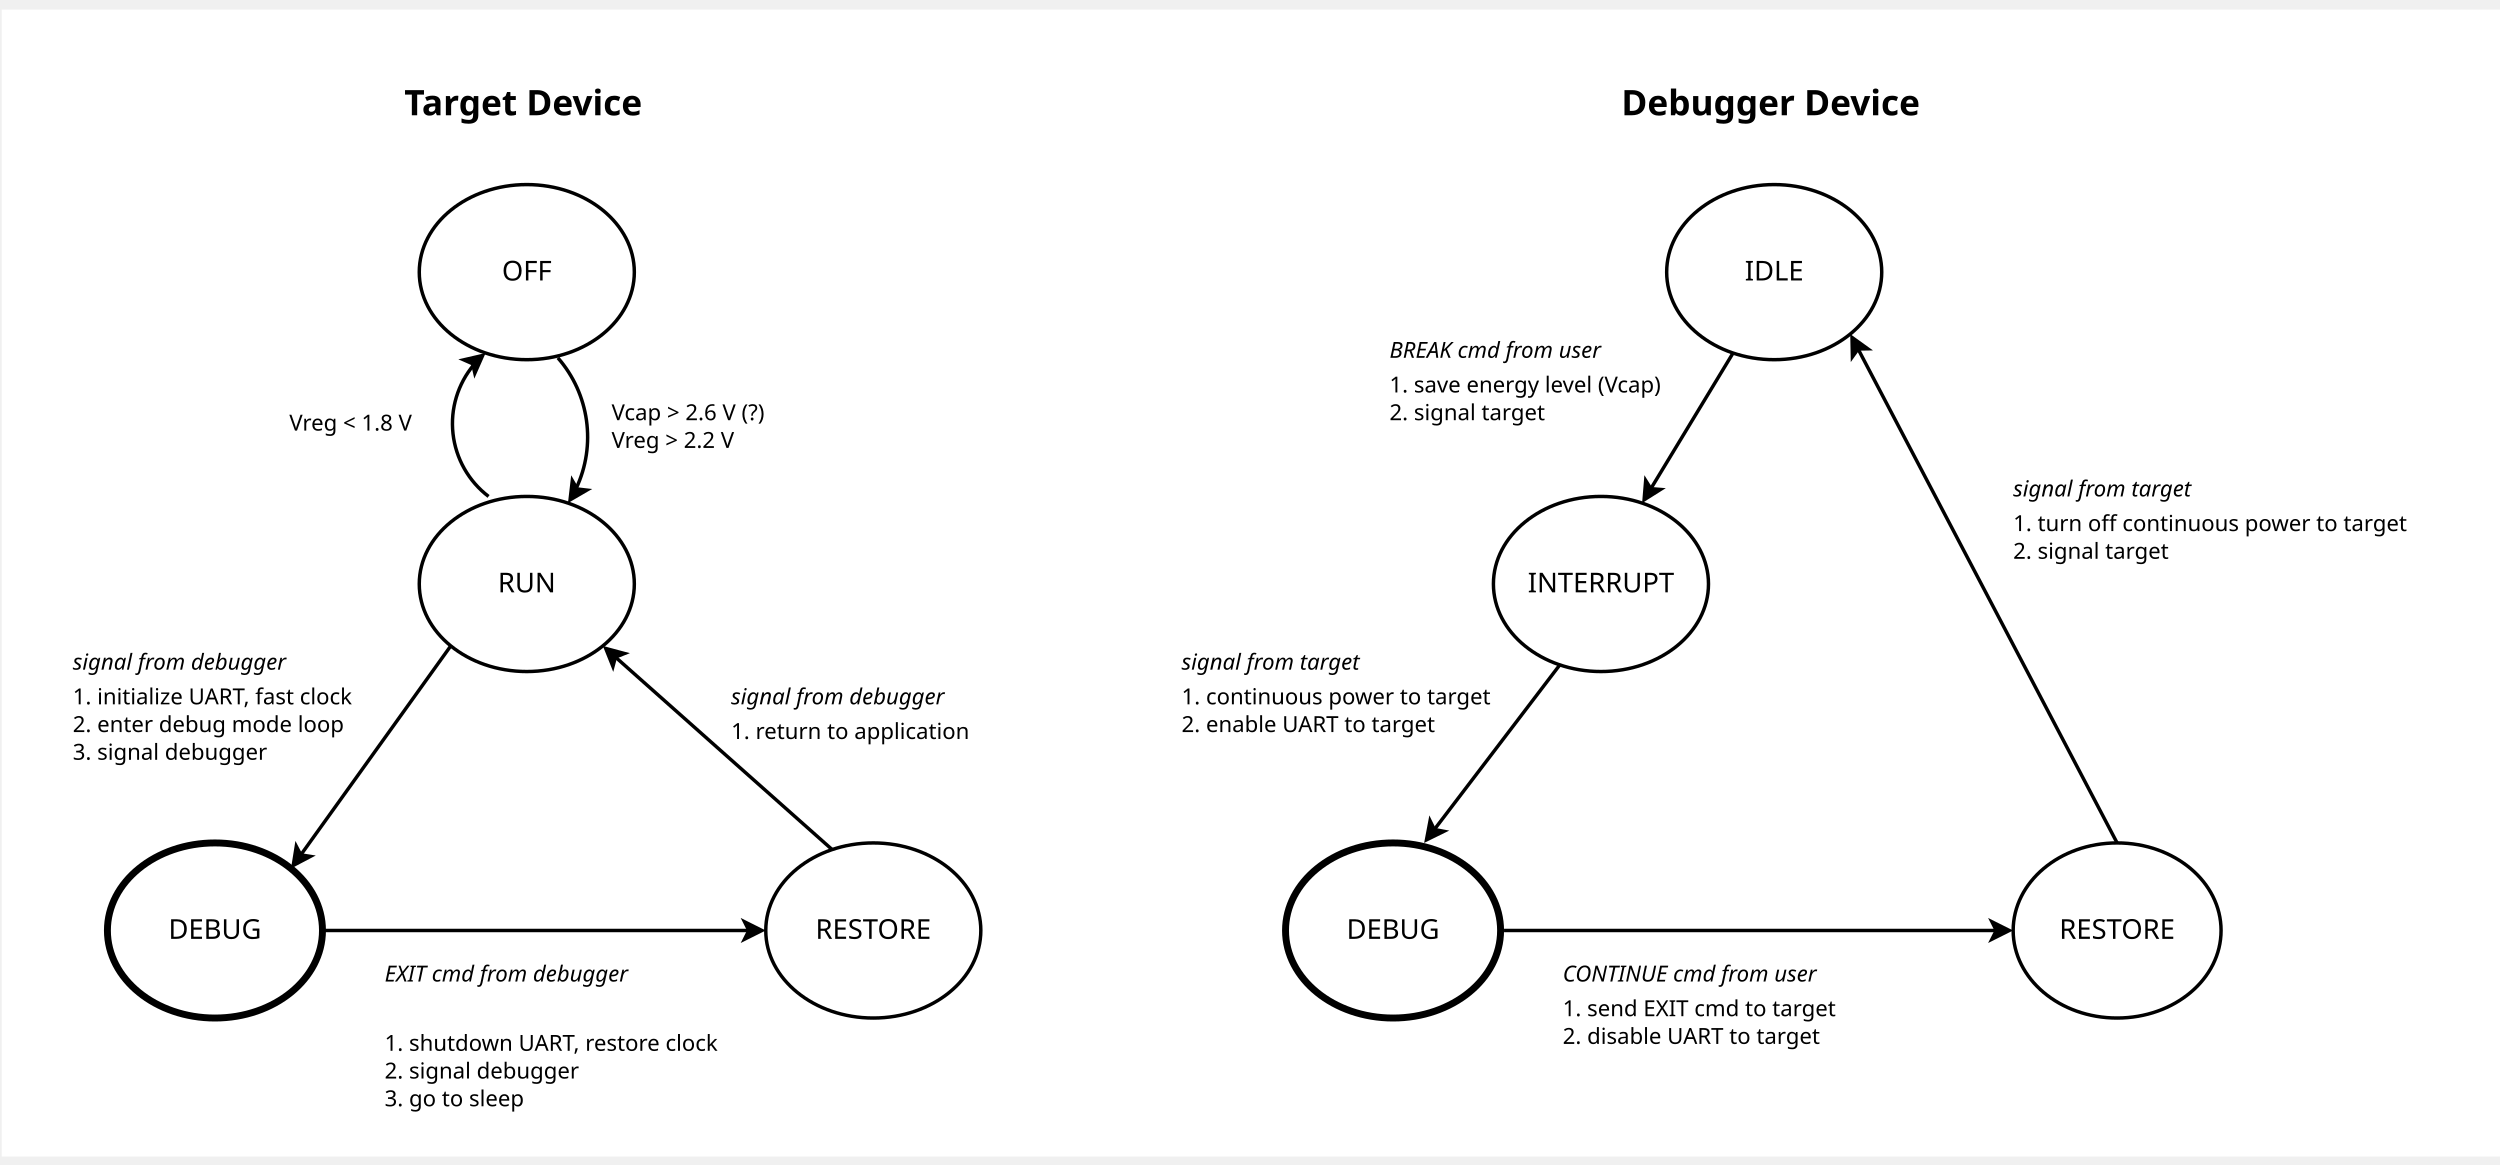
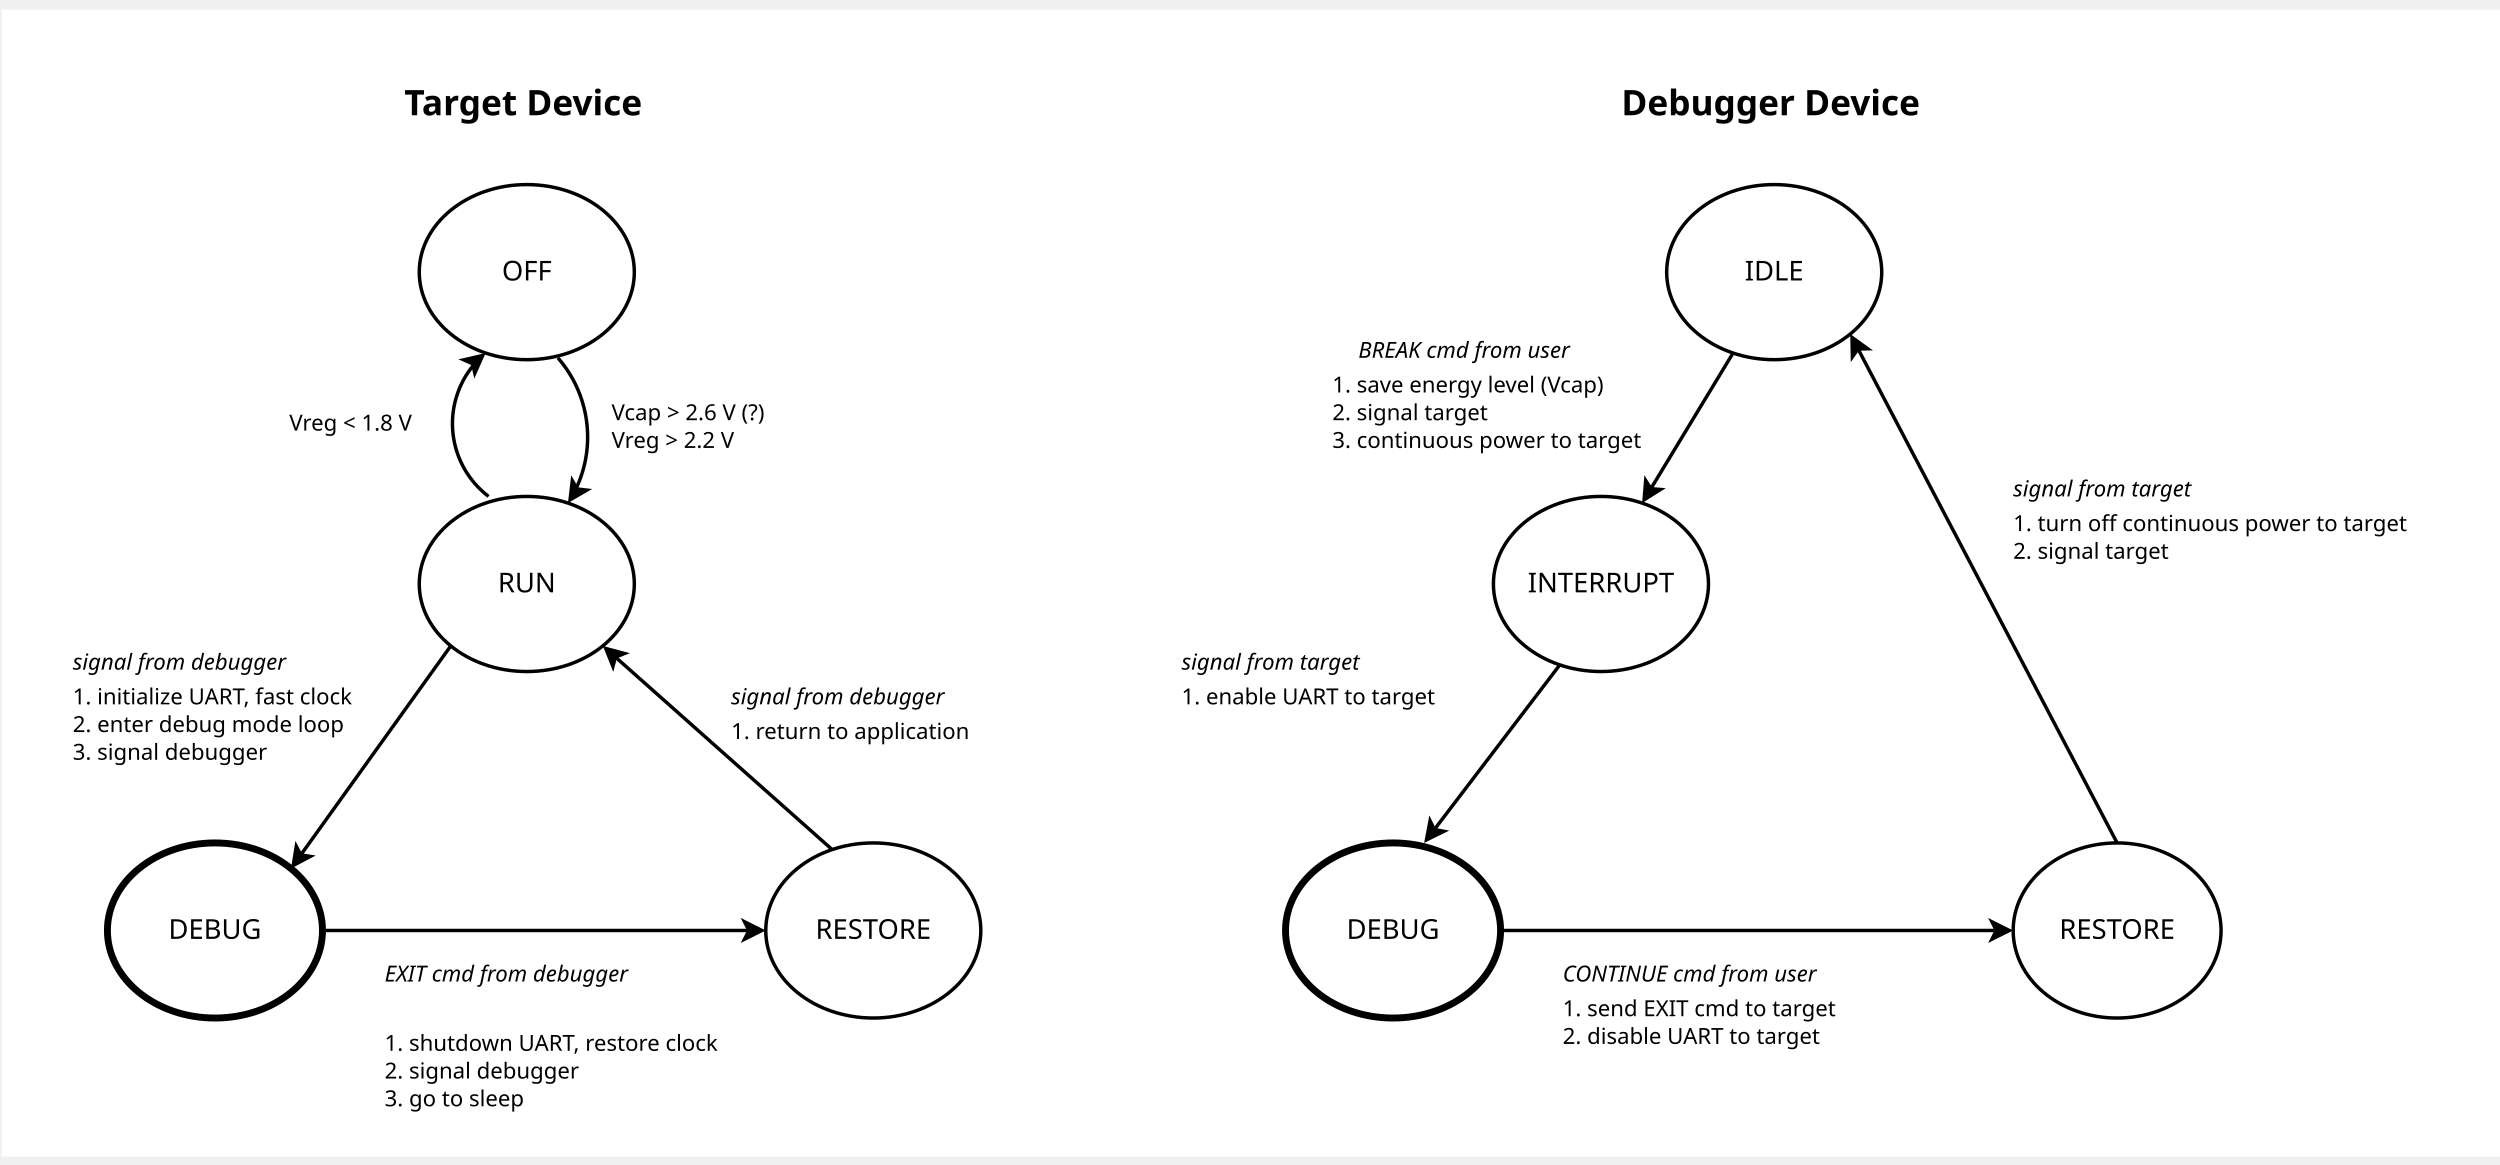
<svg xmlns="http://www.w3.org/2000/svg" width="73cm" height="34cm" viewBox="198 78 1443 663">
  <g>
    <rect style="fill: #ffffff" x="200" y="80" width="1440" height="660" />
    <rect style="fill: none; fill-opacity:0; stroke-width: 2; stroke: #ffffff" x="200" y="80" width="1440" height="660" />
  </g>
  <g>
    <ellipse style="fill: #ffffff" cx="502.067" cy="410.534" rx="62.067" ry="50.534" />
    <ellipse style="fill: none; fill-opacity:0; stroke-width: 2; stroke: #000000" cx="502.067" cy="410.534" rx="62.067" ry="50.534" />
    <text font-size="15.804" style="fill: #000000;text-anchor:middle;font-family:sans-serif;font-style:normal;font-weight:normal" x="502.067" y="415.356">
      <tspan x="502.067" y="415.356">RUN</tspan>
    </text>
  </g>
  <g>
    <ellipse style="fill: #ffffff" cx="502.067" cy="230.534" rx="62.067" ry="50.534" />
    <ellipse style="fill: none; fill-opacity:0; stroke-width: 2; stroke: #000000" cx="502.067" cy="230.534" rx="62.067" ry="50.534" />
    <text font-size="15.804" style="fill: #000000;text-anchor:middle;font-family:sans-serif;font-style:normal;font-weight:normal" x="502.067" y="235.356">
      <tspan x="502.067" y="235.356">OFF</tspan>
    </text>
  </g>
  <g>
    <ellipse style="fill: #ffffff" cx="322.067" cy="610.534" rx="62.067" ry="50.534" />
    <ellipse style="fill: none; fill-opacity:0; stroke-width: 4; stroke: #000000" cx="322.067" cy="610.534" rx="62.067" ry="50.534" />
    <text font-size="15.804" style="fill: #000000;text-anchor:middle;font-family:sans-serif;font-style:normal;font-weight:normal" x="322.067" y="615.356">
      <tspan x="322.067" y="615.356">DEBUG</tspan>
    </text>
  </g>
  <g>
    <ellipse style="fill: #ffffff" cx="702.067" cy="610.534" rx="62.067" ry="50.534" />
    <ellipse style="fill: none; fill-opacity:0; stroke-width: 2; stroke: #000000" cx="702.067" cy="610.534" rx="62.067" ry="50.534" />
    <text font-size="15.804" style="fill: #000000;text-anchor:middle;font-family:sans-serif;font-style:normal;font-weight:normal" x="702.067" y="615.356">
      <tspan x="702.067" y="615.356">RESTORE</tspan>
    </text>
  </g>
  <g>
    <ellipse style="fill: #ffffff" cx="1122.07" cy="410.534" rx="62.067" ry="50.534" />
    <ellipse style="fill: none; fill-opacity:0; stroke-width: 2; stroke: #000000" cx="1122.07" cy="410.534" rx="62.067" ry="50.534" />
    <text font-size="15.804" style="fill: #000000;text-anchor:middle;font-family:sans-serif;font-style:normal;font-weight:normal" x="1122.07" y="415.356">
      <tspan x="1122.07" y="415.356">INTERRUPT</tspan>
    </text>
  </g>
  <g>
    <ellipse style="fill: #ffffff" cx="1222.07" cy="230.534" rx="62.067" ry="50.534" />
    <ellipse style="fill: none; fill-opacity:0; stroke-width: 2; stroke: #000000" cx="1222.07" cy="230.534" rx="62.067" ry="50.534" />
    <text font-size="15.804" style="fill: #000000;text-anchor:middle;font-family:sans-serif;font-style:normal;font-weight:normal" x="1222.07" y="235.356">
      <tspan x="1222.07" y="235.356">IDLE</tspan>
    </text>
  </g>
  <g>
    <ellipse style="fill: #ffffff" cx="1002.07" cy="610.534" rx="62.067" ry="50.534" />
    <ellipse style="fill: none; fill-opacity:0; stroke-width: 4; stroke: #000000" cx="1002.07" cy="610.534" rx="62.067" ry="50.534" />
    <text font-size="15.804" style="fill: #000000;text-anchor:middle;font-family:sans-serif;font-style:normal;font-weight:normal" x="1002.07" y="615.356">
      <tspan x="1002.07" y="615.356">DEBUG</tspan>
    </text>
  </g>
  <g>
    <ellipse style="fill: #ffffff" cx="1420" cy="610.534" rx="60" ry="50.534" />
    <ellipse style="fill: none; fill-opacity:0; stroke-width: 2; stroke: #000000" cx="1420" cy="610.534" rx="60" ry="50.534" />
    <text font-size="15.804" style="fill: #000000;text-anchor:middle;font-family:sans-serif;font-style:normal;font-weight:normal" x="1420" y="615.356">
      <tspan x="1420" y="615.356">RESTORE</tspan>
    </text>
  </g>
  <text font-size="12.8" style="fill: #000000;text-anchor:start;font-family:sans-serif;font-style:normal;font-weight:normal" x="551" y="316">
    <tspan x="551" y="316">Vcap &gt; 2.6 V (?)</tspan>
    <tspan x="551" y="332">Vreg &gt; 2.2 V</tspan>
  </text>
  <g>
    <path style="fill: none; fill-opacity:0; stroke-width: 2; stroke: #000000" d="M 471.495,283.997 A 52.846,52.846 0 0 0 480,360" />
    <polygon style="fill: #000000" points="476.593,278.645 472.074,288.872 470.814,283.425 465.7,281.166 " />
    <polygon style="fill: none; fill-opacity:0; stroke-width: 2; stroke: #000000" points="476.593,278.645 472.074,288.872 470.814,283.425 465.7,281.166 " />
  </g>
  <g>
    <path style="fill: none; fill-opacity:0; stroke-width: 2; stroke: #000000" d="M 530.541,355.412 A 69.509,69.509 0 0 0 520,280" />
    <polygon style="fill: #000000" points="527.045,361.976 528.343,350.871 531.155,355.702 536.708,356.35 " />
    <polygon style="fill: none; fill-opacity:0; stroke-width: 2; stroke: #000000" points="527.045,361.976 528.343,350.871 531.155,355.702 536.708,356.35 " />
  </g>
  <text font-size="12.8" style="fill: #000000;text-anchor:start;font-family:sans-serif;font-style:normal;font-weight:normal" x="365" y="322">
    <tspan x="365" y="322">Vreg &lt; 1.8 V</tspan>
  </text>
  <g>
    <line style="fill: none; fill-opacity:0; stroke-width: 2; stroke: #000000" x1="458.18" y1="446.266" x2="371.632" y2="566.89" />
    <polygon style="fill: #000000" points="367.26,572.983 369.027,561.943 371.632,566.89 377.152,567.773 " />
    <polygon style="fill: none; fill-opacity:0; stroke-width: 2; stroke: #000000" points="367.26,572.983 369.027,561.943 371.632,566.89 377.152,567.773 " />
  </g>
  <text font-size="12.8" style="fill: #000000;text-anchor:start;font-family:sans-serif;font-style:normal;font-weight:normal" x="240" y="480">
    <tspan x="240" y="480">1. initialize UART, fast clock</tspan>
    <tspan x="240" y="496">2. enter debug mode loop</tspan>
    <tspan x="240" y="512">3. signal debugger</tspan>
  </text>
  <text font-size="20.32" style="fill: #000000;text-anchor:middle;font-family:sans-serif;font-style:normal;font-weight:700" x="500" y="140">
    <tspan x="500" y="140">Target Device</tspan>
  </text>
  <text font-size="20.32" style="fill: #000000;text-anchor:middle;font-family:sans-serif;font-style:normal;font-weight:700" x="1220" y="140">
    <tspan x="1220" y="140">Debugger Device</tspan>
  </text>
  <g>
    <line style="fill: none; fill-opacity:0; stroke-width: 2; stroke: #000000" x1="384.134" y1="610.534" x2="630.264" y2="610.534" />
    <polygon style="fill: #000000" points="637.764,610.534 627.764,615.534 630.264,610.534 627.764,605.534 " />
    <polygon style="fill: none; fill-opacity:0; stroke-width: 2; stroke: #000000" points="637.764,610.534 627.764,615.534 630.264,610.534 627.764,605.534 " />
  </g>
  <text font-size="12.8" style="fill: #000000;text-anchor:start;font-family:sans-serif;font-style:italic;font-weight:normal" x="420" y="640">
    <tspan x="420" y="640">EXIT cmd from debugger</tspan>
  </text>
  <text font-size="12.8" style="fill: #000000;text-anchor:start;font-family:sans-serif;font-style:normal;font-weight:normal" x="420" y="680">
    <tspan x="420" y="680">1. shutdown UART, restore clock</tspan>
    <tspan x="420" y="696">2. signal debugger</tspan>
    <tspan x="420" y="712">3. go to sleep</tspan>
  </text>
  <text font-size="12.8" style="fill: #000000;text-anchor:start;font-family:sans-serif;font-style:italic;font-weight:normal" x="240" y="460">
    <tspan x="240" y="460">signal from debugger</tspan>
  </text>
  <g>
    <line style="fill: none; fill-opacity:0; stroke-width: 2; stroke: #000000" x1="678.316" y1="563.846" x2="553.235" y2="452.732" />
    <polygon style="fill: #000000" points="547.628,447.751 558.425,450.654 553.235,452.732 551.783,458.13 " />
    <polygon style="fill: none; fill-opacity:0; stroke-width: 2; stroke: #000000" points="547.628,447.751 558.425,450.654 553.235,452.732 551.783,458.13 " />
  </g>
  <text font-size="12.8" style="fill: #000000;text-anchor:start;font-family:sans-serif;font-style:italic;font-weight:normal" x="620" y="480">
    <tspan x="620" y="480">signal from debugger</tspan>
  </text>
  <text font-size="12.8" style="fill: #000000;text-anchor:start;font-family:sans-serif;font-style:normal;font-weight:normal" x="620" y="500">
    <tspan x="620" y="500">1. return to application</tspan>
  </text>
  <g>
    <line style="fill: none; fill-opacity:0; stroke-width: 2; stroke: #000000" x1="1198.32" y1="277.22" x2="1150.87" y2="355.52" />
    <polygon style="fill: #000000" points="1146.98,361.934 1147.89,350.79 1150.87,355.52 1156.44,355.973 " />
    <polygon style="fill: none; fill-opacity:0; stroke-width: 2; stroke: #000000" points="1146.98,361.934 1147.89,350.79 1150.87,355.52 1156.44,355.973 " />
  </g>
-   <text font-size="12.8" style="fill: #000000;text-anchor:start;font-family:sans-serif;font-style:italic;font-weight:normal" x="1000" y="280">
-     <tspan x="1000" y="280">BREAK cmd from user</tspan>
+   <text font-size="12.8" style="fill: #000000;text-anchor:start;font-family:sans-serif;font-style:italic;font-weight:normal" x="982" y="280">
+     <tspan x="982" y="280">BREAK cmd from user</tspan>
  </text>
-   <text font-size="12.8" style="fill: #000000;text-anchor:start;font-family:sans-serif;font-style:normal;font-weight:normal" x="1000" y="300">
-     <tspan x="1000" y="300">1. save energy level (Vcap)</tspan>
-     <tspan x="1000" y="316">2. signal target</tspan>
+   <text font-size="12.8" style="fill: #000000;text-anchor:start;font-family:sans-serif;font-style:normal;font-weight:normal" x="967" y="300">
+     <tspan x="967" y="300">1. save energy level (Vcap)</tspan>
+     <tspan x="967" y="316">2. signal target</tspan>
+     <tspan x="967" y="332">3. continuous power to target</tspan>
  </text>
  <g>
    <line style="fill: none; fill-opacity:0; stroke-width: 2; stroke: #000000" x1="1098.32" y1="457.22" x2="1025.9" y2="552.256" />
    <polygon style="fill: #000000" points="1021.36,558.221 1023.44,547.237 1025.9,552.256 1031.39,553.298 " />
    <polygon style="fill: none; fill-opacity:0; stroke-width: 2; stroke: #000000" points="1021.36,558.221 1023.44,547.237 1025.9,552.256 1031.39,553.298 " />
  </g>
  <text font-size="12.8" style="fill: #000000;text-anchor:start;font-family:sans-serif;font-style:italic;font-weight:normal" x="880" y="460">
    <tspan x="880" y="460">signal from target</tspan>
  </text>
  <text font-size="12.8" style="fill: #000000;text-anchor:start;font-family:sans-serif;font-style:normal;font-weight:normal" x="880" y="480">
-     <tspan x="880" y="480">1. continuous power to target</tspan>
-     <tspan x="880" y="496">2. enable UART to target</tspan>
+     <tspan x="880" y="480">1. enable UART to target</tspan>
  </text>
  <g>
    <line style="fill: none; fill-opacity:0; stroke-width: 2; stroke: #000000" x1="1066.13" y1="610.534" x2="1350.26" y2="610.534" />
    <polygon style="fill: #000000" points="1357.76,610.534 1347.76,615.534 1350.26,610.534 1347.76,605.534 " />
    <polygon style="fill: none; fill-opacity:0; stroke-width: 2; stroke: #000000" points="1357.76,610.534 1347.76,615.534 1350.26,610.534 1347.76,605.534 " />
  </g>
  <text font-size="12.8" style="fill: #000000;text-anchor:start;font-family:sans-serif;font-style:italic;font-weight:normal" x="1100" y="640">
    <tspan x="1100" y="640">CONTINUE cmd from user</tspan>
  </text>
  <text font-size="12.8" style="fill: #000000;text-anchor:start;font-family:sans-serif;font-style:normal;font-weight:normal" x="1100" y="660">
    <tspan x="1100" y="660">1. send EXIT cmd to target</tspan>
    <tspan x="1100" y="676">2. disable UART to target</tspan>
  </text>
  <g>
    <line style="fill: none; fill-opacity:0; stroke-width: 2; stroke: #000000" x1="1420" y1="560" x2="1270.48" y2="274.888" />
    <polygon style="fill: #000000" points="1266.99,268.246 1276.07,274.78 1270.48,274.888 1267.21,279.425 " />
    <polygon style="fill: none; fill-opacity:0; stroke-width: 2; stroke: #000000" points="1266.99,268.246 1276.07,274.78 1270.48,274.888 1267.21,279.425 " />
  </g>
  <text font-size="12.8" style="fill: #000000;text-anchor:start;font-family:sans-serif;font-style:italic;font-weight:normal" x="1360" y="360">
    <tspan x="1360" y="360">signal from target</tspan>
  </text>
  <text font-size="12.8" style="fill: #000000;text-anchor:start;font-family:sans-serif;font-style:normal;font-weight:normal" x="1360" y="380">
    <tspan x="1360" y="380">1. turn off continuous power to target</tspan>
    <tspan x="1360" y="396">2. signal target</tspan>
  </text>
</svg>
